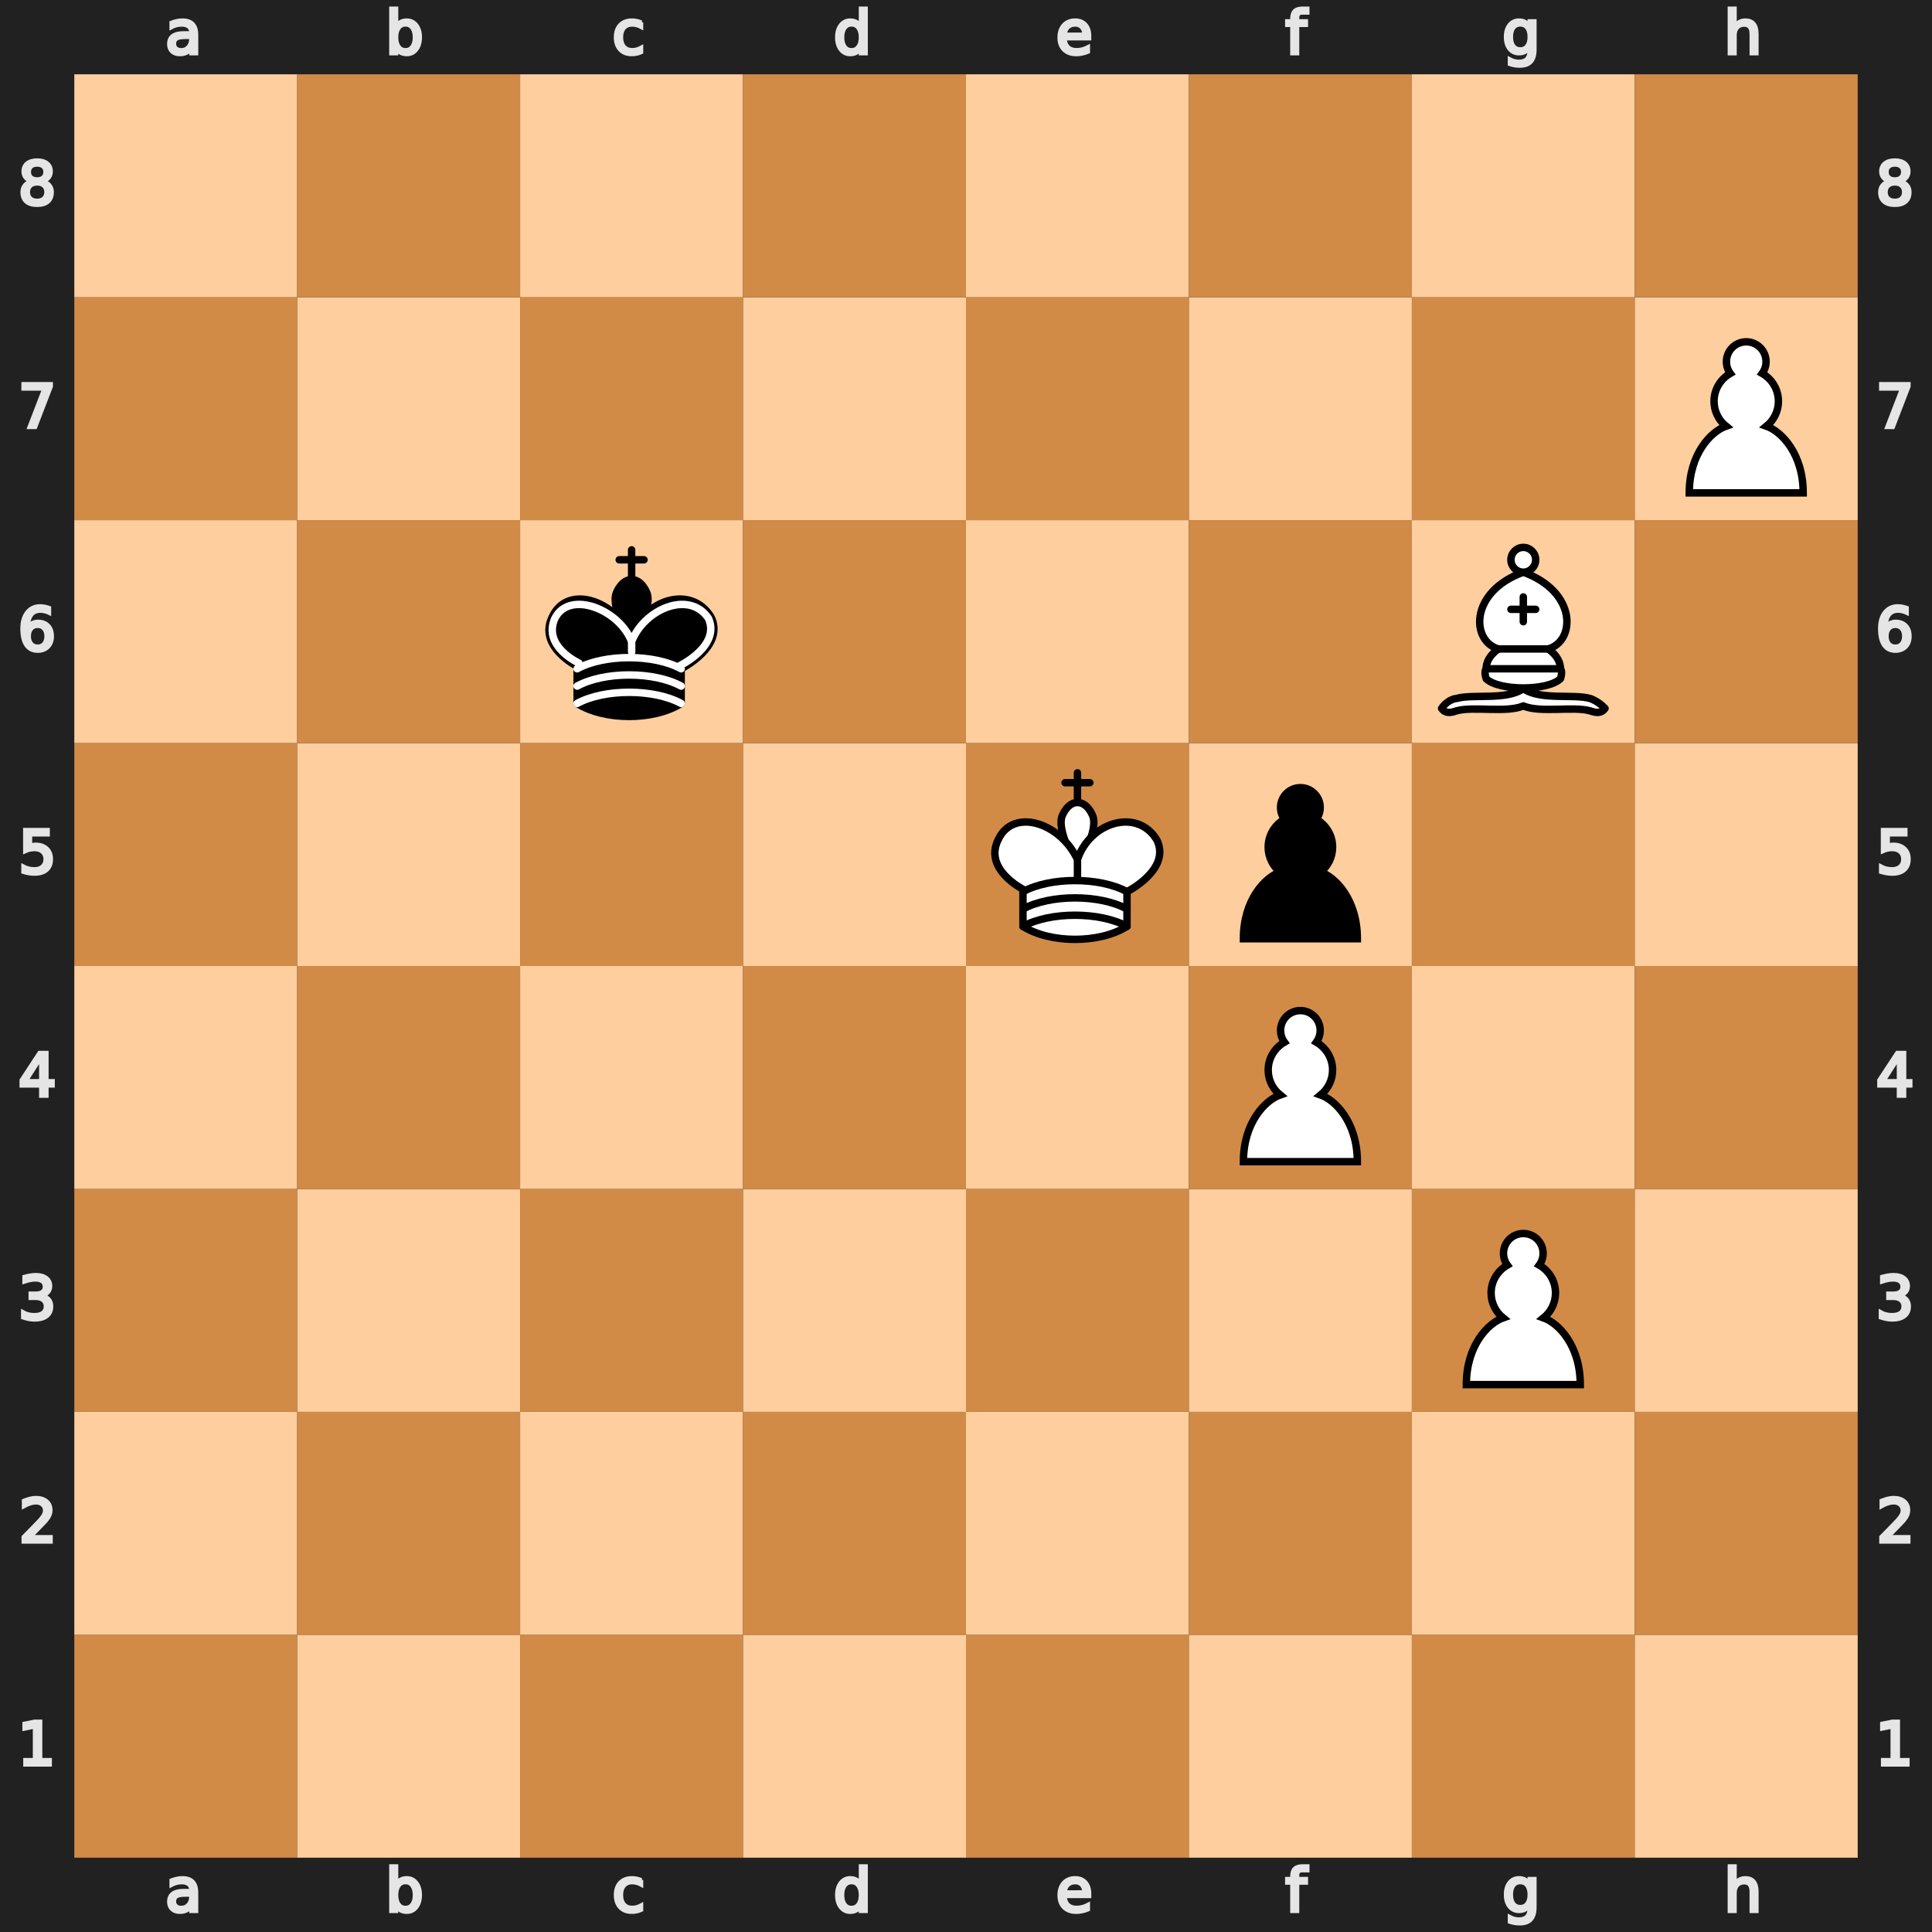
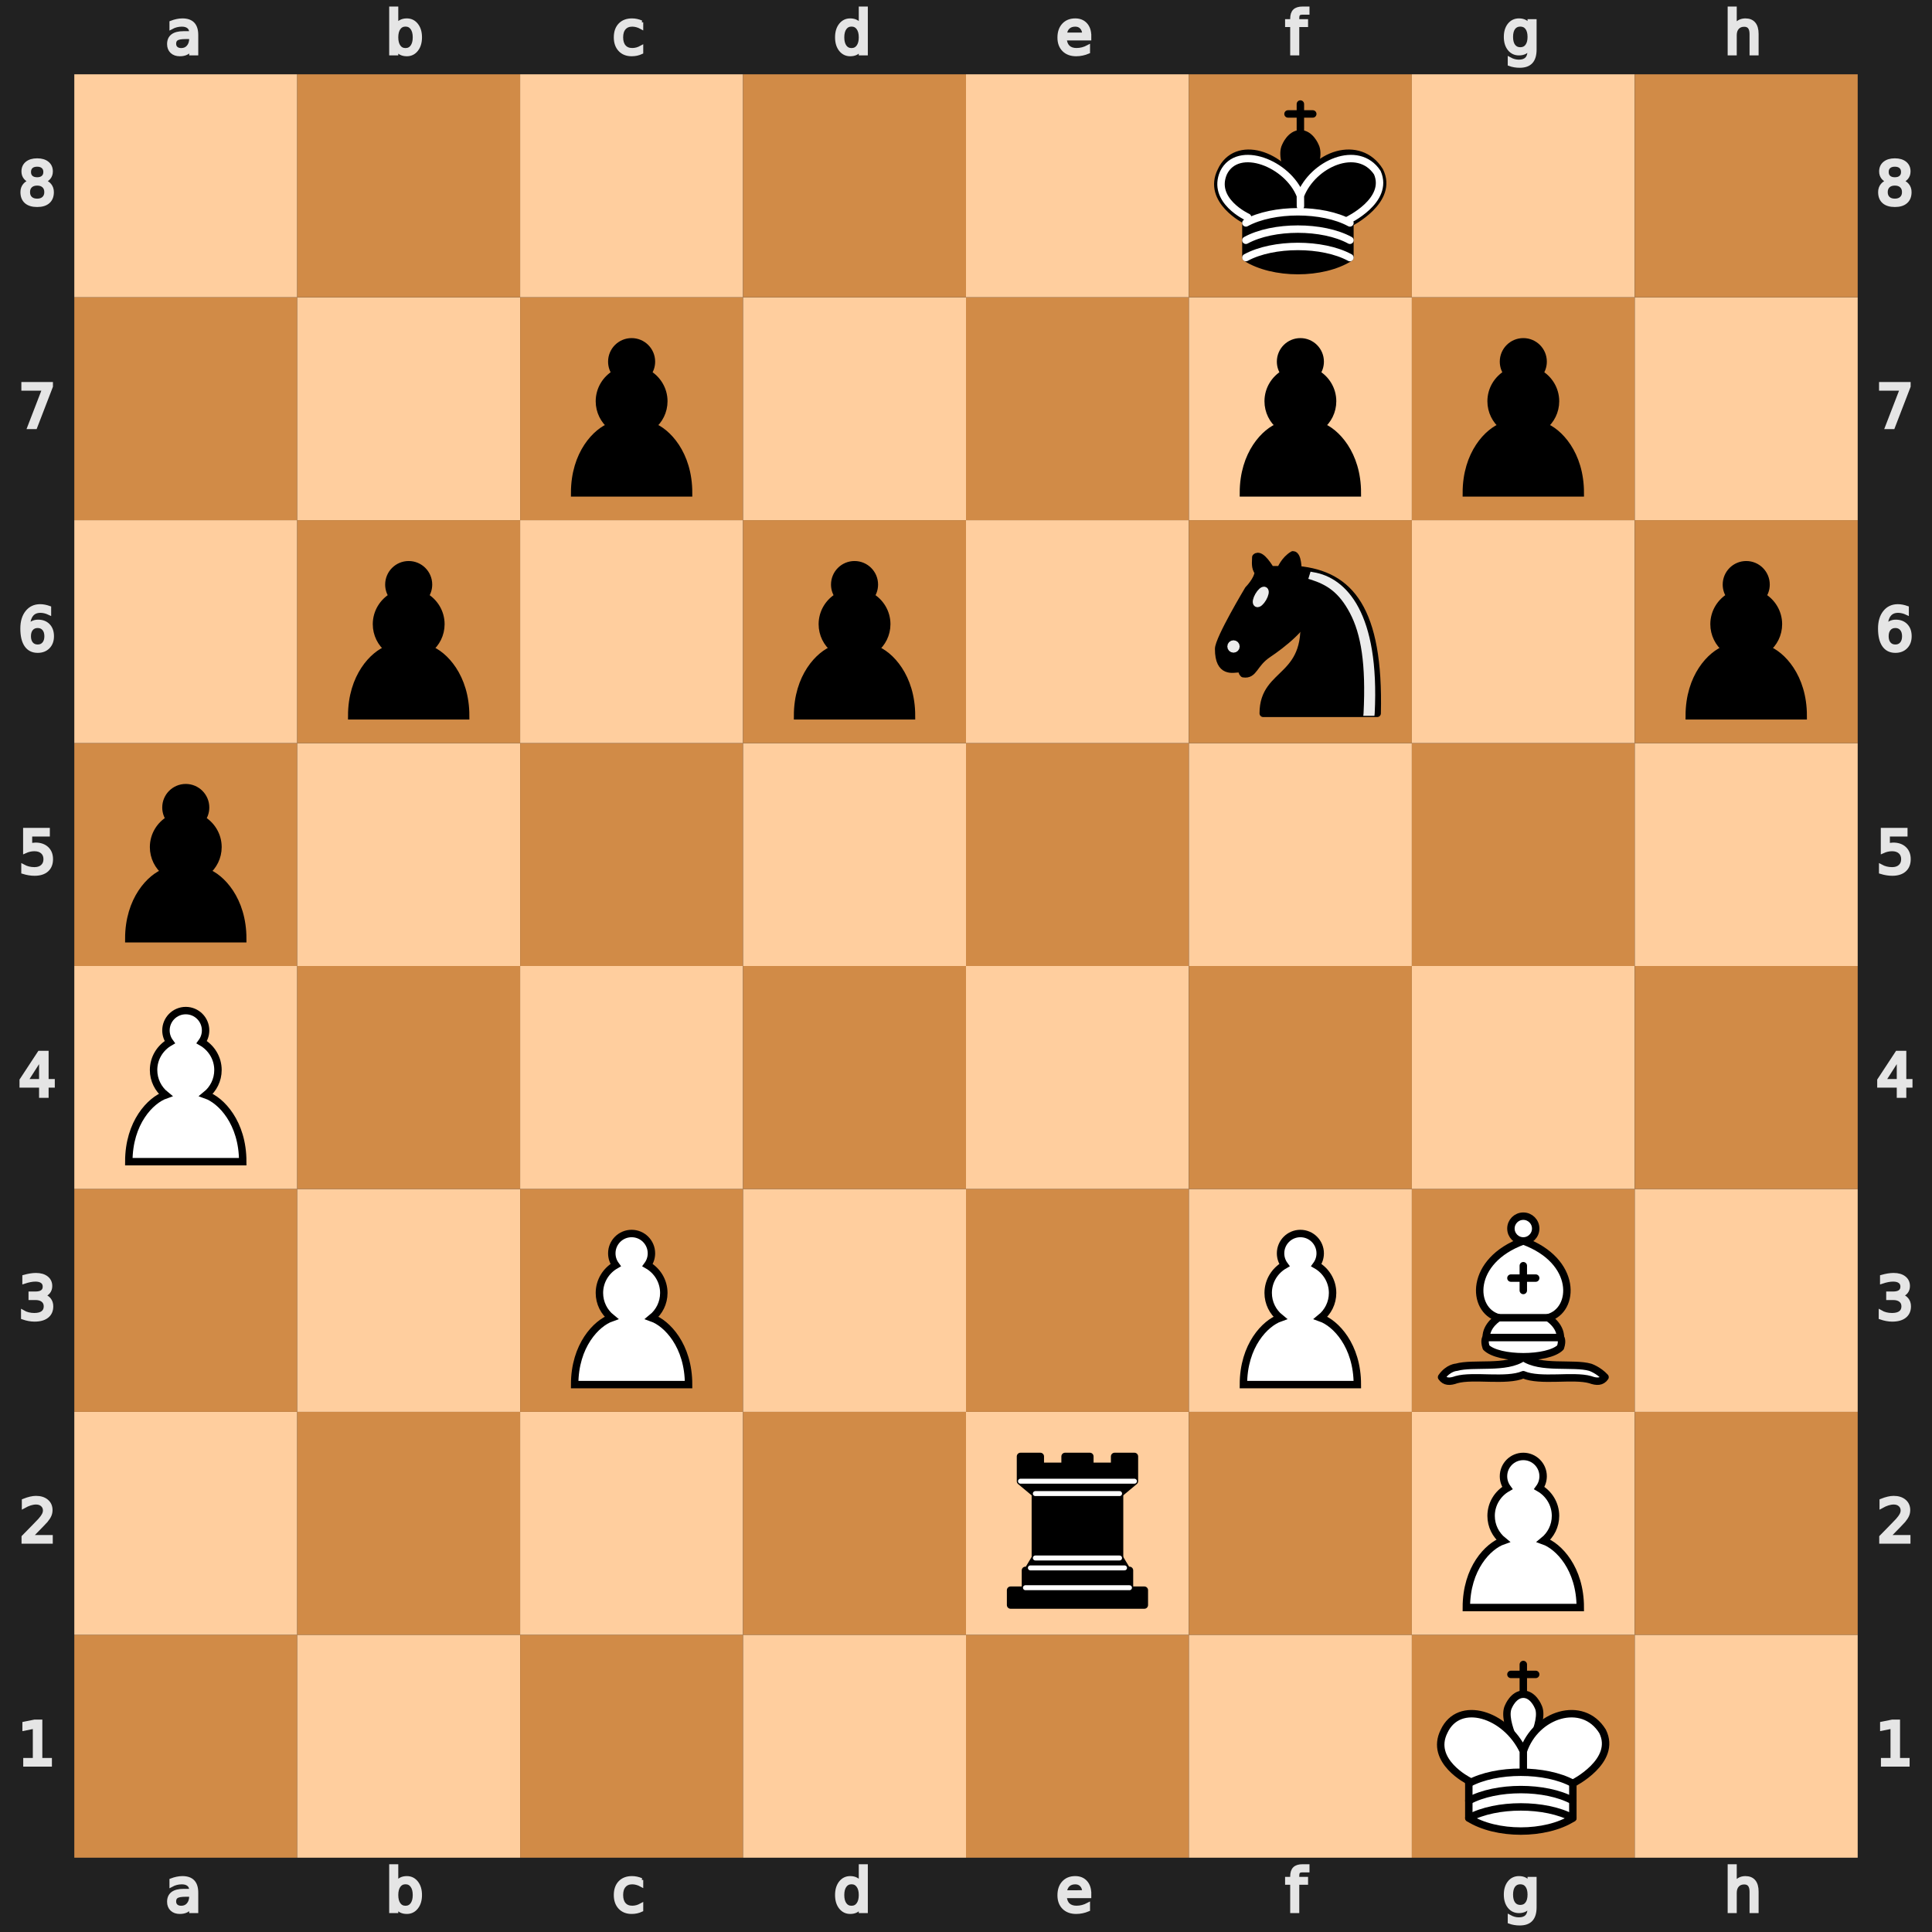
<svg xmlns="http://www.w3.org/2000/svg" xmlns:xlink="http://www.w3.org/1999/xlink" version="1.2" baseProfile="tiny" viewBox="0 0 390 390" width="1000" height="1000">
  <defs>
    <g id="white-pawn" class="white pawn">
      <path d="M22.5 9c-2.21 0-4 1.79-4 4 0 .89.29 1.71.78 2.38C17.33 16.5 16 18.59 16 21c0 2.03.94 3.84 2.41 5.03-3 1.06-7.41 5.55-7.41 13.47h23c0-7.92-4.41-12.41-7.41-13.47 1.47-1.19 2.41-3 2.41-5.03 0-2.41-1.33-4.5-3.28-5.62.49-.67.78-1.49.78-2.38 0-2.21-1.79-4-4-4z" fill="#fff" stroke="#000" stroke-width="1.5" stroke-linecap="round" />
    </g>
    <g id="white-bishop" class="white bishop" fill="none" fill-rule="evenodd" stroke="#000" stroke-width="1.5" stroke-linecap="round" stroke-linejoin="round">
      <g fill="#fff" stroke-linecap="butt">
        <path d="M9 36c3.39-.97 10.11.43 13.5-2 3.39 2.43 10.11 1.03 13.5 2 0 0 1.65.54 3 2-.68.97-1.65.99-3 .5-3.39-.97-10.11.46-13.5-1-3.39 1.46-10.11.03-13.5 1-1.354.49-2.323.47-3-.5 1.354-1.94 3-2 3-2zM15 32c2.5 2.5 12.5 2.5 15 0 .5-1.5 0-2 0-2 0-2.5-2.5-4-2.5-4 5.5-1.5 6-11.5-5-15.5-11 4-10.5 14-5 15.5 0 0-2.5 1.5-2.5 4 0 0-.5.5 0 2zM25 8a2.5 2.5 0 1 1-5 0 2.5 2.5 0 1 1 5 0z" />
      </g>
      <path d="M17.5 26h10M15 30h15m-7.5-14.5v5M20 18h5" stroke-linejoin="miter" />
    </g>
    <g id="white-king" class="white king" fill="none" fill-rule="evenodd" stroke="#000" stroke-width="1.5" stroke-linecap="round" stroke-linejoin="round">
      <path d="M22.5 11.63V6M20 8h5" stroke-linejoin="miter" />
      <path d="M22.5 25s4.5-7.5 3-10.5c0 0-1-2.5-3-2.5s-3 2.5-3 2.5c-1.5 3 3 10.5 3 10.5" fill="#fff" stroke-linecap="butt" stroke-linejoin="miter" />
      <path d="M11.5 37c5.5 3.5 15.5 3.5 21 0v-7s9-4.5 6-10.5c-4-6.5-13.5-3.5-16 4V27v-3.5c-3.5-7.5-13-10.5-16-4-3 6 5 10 5 10V37z" fill="#fff" />
      <path d="M11.5 30c5.5-3 15.5-3 21 0m-21 3.5c5.5-3 15.5-3 21 0m-21 3.5c5.5-3 15.5-3 21 0" />
    </g>
    <g id="black-pawn" class="black pawn">
      <path d="M22.5 9c-2.21 0-4 1.79-4 4 0 .89.29 1.71.78 2.38C17.33 16.5 16 18.59 16 21c0 2.03.94 3.84 2.41 5.03-3 1.06-7.41 5.55-7.41 13.47h23c0-7.92-4.41-12.41-7.41-13.47 1.47-1.19 2.41-3 2.41-5.03 0-2.41-1.33-4.5-3.28-5.62.49-.67.78-1.49.78-2.38 0-2.21-1.79-4-4-4z" fill="#000" stroke="#000" stroke-width="1.5" stroke-linecap="round" />
+     </g>
+     <g id="black-knight" class="black knight" fill="none" fill-rule="evenodd" stroke="#000" stroke-width="1.5" stroke-linecap="round" stroke-linejoin="round">
+       <path d="M 22,10 C 32.5,11 38.5,18 38,39 L 15,39 C 15,30 25,32.5 23,18" style="fill:#000000; stroke:#000000;" />
+       <path d="M 24,18 C 24.38,20.91 18.45,25.37 16,27 C 13,29 13.18,31.34 11,31 C 9.958,30.06 12.41,27.96 11,28 C 10,28 11.19,29.23 10,30 C 9,30 5.997,31 6,26 C 6,24 12,14 12,14 C 12,14 13.89,12.1 14,10.5 C 13.27,9.506 13.5,8.5 13.5,7.5 C 14.5,6.5 16.5,10 16.5,10 L 18.5,10 C 18.5,10 19.28,8.008 21,7 C 22,7 22,10 22,10" style="fill:#000000; stroke:#000000;" />
+       <path d="M 9.5 25.5 A 0.5 0.5 0 1 1 8.5,25.5 A 0.5 0.5 0 1 1 9.5 25.5 z" style="fill:#ececec; stroke:#ececec;" />
+       <path d="M 15 15.5 A 0.5 1.5 0 1 1 14,15.5 A 0.5 1.5 0 1 1 15 15.5 z" transform="matrix(0.866,0.5,-0.5,0.866,9.693,-5.173)" style="fill:#ececec; stroke:#ececec;" />
+       <path d="M 24.55,10.4 L 24.1,11.85 L 24.6,12 C 27.75,13 30.25,14.49 32.5,18.75 C 34.75,23.01 35.75,29.06 35.25,39 L 35.2,39.5 L 37.45,39.5 L 37.5,39 C 38,28.94 36.62,22.15 34.25,17.66 C 31.88,13.17 28.46,11.02 25.06,10.5 L 24.55,10.4 z " style="fill:#ececec; stroke:none;" />
+     </g>
+     <g id="black-rook" class="black rook" fill="#000" fill-rule="evenodd" stroke="#000" stroke-width="1.5" stroke-linecap="round" stroke-linejoin="round">
+       <path d="M9 39h27v-3H9v3zM12.5 32l1.5-2.5h17l1.5 2.5h-20zM12 36v-4h21v4H12z" stroke-linecap="butt" />
+       <path d="M14 29.5v-13h17v13H14z" stroke-linecap="butt" stroke-linejoin="miter" />
+       <path d="M14 16.5L11 14h23l-3 2.5H14zM11 14V9h4v2h5V9h5v2h5V9h4v5H11z" stroke-linecap="butt" />
+       <path d="M12 35.5h21M13 31.5h19M14 29.5h17M14 16.5h17M11 14h23" fill="none" stroke="#fff" stroke-width="1" stroke-linejoin="miter" />
    </g>
    <g id="black-king" class="black king" fill="none" fill-rule="evenodd" stroke="#000" stroke-width="1.5" stroke-linecap="round" stroke-linejoin="round">
      <path d="M22.5 11.63V6" stroke-linejoin="miter" />
      <path d="M22.5 25s4.5-7.5 3-10.5c0 0-1-2.5-3-2.5s-3 2.5-3 2.5c-1.5 3 3 10.5 3 10.5" fill="#000" stroke-linecap="butt" stroke-linejoin="miter" />
      <path d="M11.5 37c5.5 3.5 15.5 3.5 21 0v-7s9-4.5 6-10.5c-4-6.5-13.5-3.5-16 4V27v-3.5c-3.5-7.5-13-10.5-16-4-3 6 5 10 5 10V37z" fill="#000" />
      <path d="M20 8h5" stroke-linejoin="miter" />
      <path d="M32 29.5s8.5-4 6.03-9.65C34.15 14 25 18 22.5 24.5l.01 2.1-.01-2.1C20 18 9.906 14 6.997 19.85c-2.497 5.65 4.853 9 4.853 9M11.5 30c5.5-3 15.5-3 21 0m-21 3.5c5.5-3 15.5-3 21 0m-21 3.5c5.5-3 15.5-3 21 0" stroke="#fff" />
    </g>
  </defs>
  <rect x="0" y="0" width="390" height="390" fill="#212121" />
  <g transform="translate(20, 0) scale(0.75, 0.75)" fill="#e5e5e5" stroke="#e5e5e5">
    <path d="M23.328 10.016q-1.742 0-2.414.398-.672.398-.672 1.36 0 .765.5 1.218.508.445 1.375.445 1.196 0 1.914-.843.727-.852.727-2.258v-.32zm2.867-.594v4.992h-1.437v-1.328q-.492.797-1.227 1.18-.734.375-1.797.375-1.343 0-2.14-.75-.79-.758-.79-2.024 0-1.476.985-2.226.992-.75 2.953-.75h2.016V8.75q0-.992-.656-1.531-.649-.547-1.829-.547-.75 0-1.46.18-.711.18-1.368.539V6.062q.79-.304 1.532-.453.742-.156 1.445-.156 1.898 0 2.836.984.937.985.937 2.985z" />
  </g>
  <g transform="translate(20, 375) scale(0.75, 0.75)" fill="#e5e5e5" stroke="#e5e5e5">
    <path d="M23.328 10.016q-1.742 0-2.414.398-.672.398-.672 1.36 0 .765.5 1.218.508.445 1.375.445 1.196 0 1.914-.843.727-.852.727-2.258v-.32zm2.867-.594v4.992h-1.437v-1.328q-.492.797-1.227 1.18-.734.375-1.797.375-1.343 0-2.14-.75-.79-.758-.79-2.024 0-1.476.985-2.226.992-.75 2.953-.75h2.016V8.75q0-.992-.656-1.531-.649-.547-1.829-.547-.75 0-1.46.18-.711.18-1.368.539V6.062q.79-.304 1.532-.453.742-.156 1.445-.156 1.898 0 2.836.984.937.985.937 2.985z" />
  </g>
  <g transform="translate(65, 0) scale(0.75, 0.75)" fill="#e5e5e5" stroke="#e5e5e5">
    <path d="M24.922 10.047q0-1.586-.656-2.485-.649-.906-1.79-.906-1.14 0-1.796.906-.649.899-.649 2.485 0 1.586.649 2.492.656.898 1.797.898 1.14 0 1.789-.898.656-.906.656-2.492zm-4.89-3.055q.452-.781 1.14-1.156.695-.383 1.656-.383 1.594 0 2.586 1.266 1 1.265 1 3.328 0 2.062-1 3.328-.992 1.266-2.586 1.266-.96 0-1.656-.375-.688-.383-1.14-1.164v1.312h-1.446V2.258h1.445z" />
  </g>
  <g transform="translate(65, 375) scale(0.75, 0.75)" fill="#e5e5e5" stroke="#e5e5e5">
    <path d="M24.922 10.047q0-1.586-.656-2.485-.649-.906-1.79-.906-1.14 0-1.796.906-.649.899-.649 2.485 0 1.586.649 2.492.656.898 1.797.898 1.14 0 1.789-.898.656-.906.656-2.492zm-4.89-3.055q.452-.781 1.14-1.156.695-.383 1.656-.383 1.594 0 2.586 1.266 1 1.265 1 3.328 0 2.062-1 3.328-.992 1.266-2.586 1.266-.96 0-1.656-.375-.688-.383-1.14-1.164v1.312h-1.446V2.258h1.445z" />
  </g>
  <g transform="translate(110, 0) scale(0.75, 0.75)" fill="#e5e5e5" stroke="#e5e5e5">
    <path d="M25.96 6v1.344q-.608-.336-1.226-.5-.609-.172-1.234-.172-1.398 0-2.172.89-.773.883-.773 2.485 0 1.601.773 2.492.774.883 2.172.883.625 0 1.234-.164.618-.172 1.227-.508v1.328q-.602.281-1.25.422-.64.14-1.367.14-1.977 0-3.14-1.242-1.165-1.242-1.165-3.351 0-2.14 1.172-3.367 1.18-1.227 3.227-1.227.664 0 1.296.14.633.134 1.227.407z" />
  </g>
  <g transform="translate(110, 375) scale(0.75, 0.75)" fill="#e5e5e5" stroke="#e5e5e5">
    <path d="M25.96 6v1.344q-.608-.336-1.226-.5-.609-.172-1.234-.172-1.398 0-2.172.89-.773.883-.773 2.485 0 1.601.773 2.492.774.883 2.172.883.625 0 1.234-.164.618-.172 1.227-.508v1.328q-.602.281-1.25.422-.64.14-1.367.14-1.977 0-3.14-1.242-1.165-1.242-1.165-3.351 0-2.14 1.172-3.367 1.18-1.227 3.227-1.227.664 0 1.296.14.633.134 1.227.407z" />
  </g>
  <g transform="translate(155, 0) scale(0.75, 0.75)" fill="#e5e5e5" stroke="#e5e5e5">
    <path d="M24.973 6.992V2.258h1.437v12.156h-1.437v-1.312q-.453.78-1.149 1.164-.687.375-1.656.375-1.586 0-2.586-1.266-.992-1.266-.992-3.328 0-2.063.992-3.328 1-1.266 2.586-1.266.969 0 1.656.383.696.375 1.149 1.156zm-4.899 3.055q0 1.586.649 2.492.656.898 1.797.898 1.14 0 1.796-.898.657-.906.657-2.492 0-1.586-.657-2.485-.656-.906-1.796-.906-1.141 0-1.797.906-.649.899-.649 2.485z" />
  </g>
  <g transform="translate(155, 375) scale(0.75, 0.75)" fill="#e5e5e5" stroke="#e5e5e5">
    <path d="M24.973 6.992V2.258h1.437v12.156h-1.437v-1.312q-.453.78-1.149 1.164-.687.375-1.656.375-1.586 0-2.586-1.266-.992-1.266-.992-3.328 0-2.063.992-3.328 1-1.266 2.586-1.266.969 0 1.656.383.696.375 1.149 1.156zm-4.899 3.055q0 1.586.649 2.492.656.898 1.797.898 1.14 0 1.796-.898.657-.906.657-2.492 0-1.586-.657-2.485-.656-.906-1.796-.906-1.141 0-1.797.906-.649.899-.649 2.485z" />
  </g>
  <g transform="translate(200, 0) scale(0.75, 0.75)" fill="#e5e5e5" stroke="#e5e5e5">
    <path d="M26.555 9.68v.703h-6.61q.094 1.484.89 2.265.806.774 2.235.774.828 0 1.602-.203.781-.203 1.547-.61v1.36q-.774.328-1.586.5-.813.172-1.649.172-2.093 0-3.32-1.22-1.219-1.218-1.219-3.296 0-2.148 1.157-3.406 1.164-1.266 3.132-1.266 1.766 0 2.79 1.14 1.03 1.134 1.03 3.087zm-1.438-.422q-.015-1.18-.664-1.883-.64-.703-1.703-.703-1.203 0-1.93.68-.718.68-.828 1.914z" />
  </g>
  <g transform="translate(200, 375) scale(0.75, 0.75)" fill="#e5e5e5" stroke="#e5e5e5">
    <path d="M26.555 9.68v.703h-6.61q.094 1.484.89 2.265.806.774 2.235.774.828 0 1.602-.203.781-.203 1.547-.61v1.36q-.774.328-1.586.5-.813.172-1.649.172-2.093 0-3.32-1.22-1.219-1.218-1.219-3.296 0-2.148 1.157-3.406 1.164-1.266 3.132-1.266 1.766 0 2.79 1.14 1.03 1.134 1.03 3.087zm-1.438-.422q-.015-1.18-.664-1.883-.64-.703-1.703-.703-1.203 0-1.93.68-.718.68-.828 1.914z" />
  </g>
  <g transform="translate(245, 0) scale(0.75, 0.75)" fill="#e5e5e5" stroke="#e5e5e5">
    <path d="M25.285 2.258v1.195H23.91q-.773 0-1.078.313-.297.312-.297 1.125v.773h2.367v1.117h-2.367v7.633H21.09V6.781h-1.375V5.664h1.375v-.61q0-1.46.68-2.124.68-.672 2.156-.672z" />
  </g>
  <g transform="translate(245, 375) scale(0.75, 0.75)" fill="#e5e5e5" stroke="#e5e5e5">
    <path d="M25.285 2.258v1.195H23.91q-.773 0-1.078.313-.297.312-.297 1.125v.773h2.367v1.117h-2.367v7.633H21.09V6.781h-1.375V5.664h1.375v-.61q0-1.46.68-2.124.68-.672 2.156-.672z" />
  </g>
  <g transform="translate(290, 0) scale(0.75, 0.75)" fill="#e5e5e5" stroke="#e5e5e5">
    <path d="M24.973 9.937q0-1.562-.649-2.421-.64-.86-1.804-.86-1.157 0-1.805.86-.64.859-.64 2.421 0 1.555.64 2.415.648.859 1.805.859 1.164 0 1.804-.86.649-.859.649-2.414zm1.437 3.391q0 2.234-.992 3.32-.992 1.094-3.04 1.094-.757 0-1.429-.117-.672-.11-1.304-.344v-1.398q.632.344 1.25.508.617.164 1.257.164 1.414 0 2.118-.743.703-.734.703-2.226v-.711q-.446.773-1.141 1.156-.695.383-1.664.383-1.61 0-2.594-1.227-.984-1.226-.984-3.25 0-2.03.984-3.257.985-1.227 2.594-1.227.969 0 1.664.383t1.14 1.156V5.664h1.438z" />
  </g>
  <g transform="translate(290, 375) scale(0.75, 0.75)" fill="#e5e5e5" stroke="#e5e5e5">
    <path d="M24.973 9.937q0-1.562-.649-2.421-.64-.86-1.804-.86-1.157 0-1.805.86-.64.859-.64 2.421 0 1.555.64 2.415.648.859 1.805.859 1.164 0 1.804-.86.649-.859.649-2.414zm1.437 3.391q0 2.234-.992 3.32-.992 1.094-3.04 1.094-.757 0-1.429-.117-.672-.11-1.304-.344v-1.398q.632.344 1.25.508.617.164 1.257.164 1.414 0 2.118-.743.703-.734.703-2.226v-.711q-.446.773-1.141 1.156-.695.383-1.664.383-1.61 0-2.594-1.227-.984-1.226-.984-3.25 0-2.03.984-3.257.985-1.227 2.594-1.227.969 0 1.664.383t1.14 1.156V5.664h1.438z" />
  </g>
  <g transform="translate(335, 0) scale(0.75, 0.75)" fill="#e5e5e5" stroke="#e5e5e5">
    <path d="M26.164 9.133v5.281h-1.437V9.18q0-1.243-.485-1.86-.484-.617-1.453-.617-1.164 0-1.836.742-.672.742-.672 2.024v4.945h-1.445V2.258h1.445v4.765q.516-.789 1.211-1.18.703-.39 1.617-.39 1.508 0 2.282.938.773.93.773 2.742z" />
  </g>
  <g transform="translate(335, 375) scale(0.75, 0.75)" fill="#e5e5e5" stroke="#e5e5e5">
    <path d="M26.164 9.133v5.281h-1.437V9.18q0-1.243-.485-1.86-.484-.617-1.453-.617-1.164 0-1.836.742-.672.742-.672 2.024v4.945h-1.445V2.258h1.445v4.765q.516-.789 1.211-1.18.703-.39 1.617-.39 1.508 0 2.282.938.773.93.773 2.742z" />
  </g>
  <g transform="translate(0, 335) scale(0.75, 0.75)" fill="#e5e5e5" stroke="#e5e5e5">
    <path d="M6.754 26.996h2.578v-8.898l-2.805.562v-1.437l2.79-.563h1.578v10.336h2.578v1.328h-6.72z" />
  </g>
  <g transform="translate(375, 335) scale(0.75, 0.75)" fill="#e5e5e5" stroke="#e5e5e5">
    <path d="M6.754 26.996h2.578v-8.898l-2.805.562v-1.437l2.79-.563h1.578v10.336h2.578v1.328h-6.72z" />
  </g>
  <g transform="translate(0, 290) scale(0.75, 0.75)" fill="#e5e5e5" stroke="#e5e5e5">
    <path d="M8.195 26.996h5.508v1.328H6.297v-1.328q.898-.93 2.445-2.492 1.555-1.57 1.953-2.024.758-.851 1.055-1.437.305-.594.305-1.164 0-.93-.657-1.516-.648-.586-1.695-.586-.742 0-1.57.258-.82.258-1.758.781v-1.593q.953-.383 1.781-.578.828-.196 1.516-.196 1.812 0 2.89.906 1.079.907 1.079 2.422 0 .72-.274 1.368-.265.64-.976 1.515-.196.227-1.243 1.313-1.046 1.078-2.953 3.023z" />
  </g>
  <g transform="translate(375, 290) scale(0.75, 0.75)" fill="#e5e5e5" stroke="#e5e5e5">
    <path d="M8.195 26.996h5.508v1.328H6.297v-1.328q.898-.93 2.445-2.492 1.555-1.57 1.953-2.024.758-.851 1.055-1.437.305-.594.305-1.164 0-.93-.657-1.516-.648-.586-1.695-.586-.742 0-1.57.258-.82.258-1.758.781v-1.593q.953-.383 1.781-.578.828-.196 1.516-.196 1.812 0 2.89.906 1.079.907 1.079 2.422 0 .72-.274 1.368-.265.64-.976 1.515-.196.227-1.243 1.313-1.046 1.078-2.953 3.023z" />
  </g>
  <g transform="translate(0, 245) scale(0.75, 0.75)" fill="#e5e5e5" stroke="#e5e5e5">
    <path d="M11.434 22.035q1.132.242 1.765 1.008.64.766.64 1.89 0 1.727-1.187 2.672-1.187.946-3.375.946-.734 0-1.515-.149-.774-.14-1.602-.43V26.45q.656.383 1.438.578.78.196 1.632.196 1.485 0 2.258-.586.782-.586.782-1.703 0-1.032-.727-1.61-.719-.586-2.008-.586h-1.36v-1.297h1.423q1.164 0 1.78-.46.618-.47.618-1.344 0-.899-.64-1.375-.633-.485-1.82-.485-.65 0-1.391.141-.743.14-1.633.437V16.95q.898-.25 1.68-.375.788-.125 1.484-.125 1.797 0 2.844.82 1.046.813 1.046 2.204 0 .968-.554 1.64-.555.664-1.578.922z" />
  </g>
  <g transform="translate(375, 245) scale(0.75, 0.75)" fill="#e5e5e5" stroke="#e5e5e5">
    <path d="M11.434 22.035q1.132.242 1.765 1.008.64.766.64 1.89 0 1.727-1.187 2.672-1.187.946-3.375.946-.734 0-1.515-.149-.774-.14-1.602-.43V26.45q.656.383 1.438.578.78.196 1.632.196 1.485 0 2.258-.586.782-.586.782-1.703 0-1.032-.727-1.61-.719-.586-2.008-.586h-1.36v-1.297h1.423q1.164 0 1.78-.46.618-.47.618-1.344 0-.899-.64-1.375-.633-.485-1.82-.485-.65 0-1.391.141-.743.14-1.633.437V16.95q.898-.25 1.68-.375.788-.125 1.484-.125 1.797 0 2.844.82 1.046.813 1.046 2.204 0 .968-.554 1.64-.555.664-1.578.922z" />
  </g>
  <g transform="translate(0, 200) scale(0.75, 0.75)" fill="#e5e5e5" stroke="#e5e5e5">
    <path d="M11.016 18.035L7.03 24.262h3.985zm-.414-1.375h1.984v7.602h1.664v1.312h-1.664v2.75h-1.57v-2.75H5.75v-1.523z" />
  </g>
  <g transform="translate(375, 200) scale(0.75, 0.75)" fill="#e5e5e5" stroke="#e5e5e5">
    <path d="M11.016 18.035L7.03 24.262h3.985zm-.414-1.375h1.984v7.602h1.664v1.312h-1.664v2.75h-1.57v-2.75H5.75v-1.523z" />
  </g>
  <g transform="translate(0, 155) scale(0.75, 0.75)" fill="#e5e5e5" stroke="#e5e5e5">
    <path d="M6.719 16.66h6.195v1.328h-4.75v2.86q.344-.118.688-.172.343-.063.687-.063 1.953 0 3.094 1.07 1.14 1.07 1.14 2.899 0 1.883-1.171 2.93-1.172 1.039-3.305 1.039-.735 0-1.5-.125-.758-.125-1.57-.375v-1.586q.703.383 1.453.57.75.188 1.586.188 1.351 0 2.14-.711.79-.711.79-1.93 0-1.219-.79-1.93-.789-.71-2.14-.71-.633 0-1.266.14-.625.14-1.281.438z" />
  </g>
  <g transform="translate(375, 155) scale(0.75, 0.75)" fill="#e5e5e5" stroke="#e5e5e5">
    <path d="M6.719 16.66h6.195v1.328h-4.75v2.86q.344-.118.688-.172.343-.063.687-.063 1.953 0 3.094 1.07 1.14 1.07 1.14 2.899 0 1.883-1.171 2.93-1.172 1.039-3.305 1.039-.735 0-1.5-.125-.758-.125-1.57-.375v-1.586q.703.383 1.453.57.75.188 1.586.188 1.351 0 2.14-.711.79-.711.79-1.93 0-1.219-.79-1.93-.789-.71-2.14-.71-.633 0-1.266.14-.625.14-1.281.438z" />
  </g>
  <g transform="translate(0, 110) scale(0.75, 0.75)" fill="#e5e5e5" stroke="#e5e5e5">
    <path d="M10.137 21.863q-1.063 0-1.688.727-.617.726-.617 1.992 0 1.258.617 1.992.625.727 1.688.727 1.062 0 1.68-.727.624-.734.624-1.992 0-1.266-.625-1.992-.617-.727-1.68-.727zm3.133-4.945v1.437q-.594-.28-1.204-.43-.601-.148-1.195-.148-1.562 0-2.39 1.055-.82 1.055-.938 3.188.46-.68 1.156-1.04.696-.367 1.531-.367 1.758 0 2.774 1.07 1.023 1.063 1.023 2.899 0 1.797-1.062 2.883-1.063 1.086-2.828 1.086-2.024 0-3.094-1.547-1.07-1.555-1.07-4.5 0-2.766 1.312-4.406 1.313-1.649 3.524-1.649.593 0 1.195.117.61.118 1.266.352z" />
  </g>
  <g transform="translate(375, 110) scale(0.75, 0.75)" fill="#e5e5e5" stroke="#e5e5e5">
    <path d="M10.137 21.863q-1.063 0-1.688.727-.617.726-.617 1.992 0 1.258.617 1.992.625.727 1.688.727 1.062 0 1.68-.727.624-.734.624-1.992 0-1.266-.625-1.992-.617-.727-1.68-.727zm3.133-4.945v1.437q-.594-.28-1.204-.43-.601-.148-1.195-.148-1.562 0-2.39 1.055-.82 1.055-.938 3.188.46-.68 1.156-1.04.696-.367 1.531-.367 1.758 0 2.774 1.07 1.023 1.063 1.023 2.899 0 1.797-1.062 2.883-1.063 1.086-2.828 1.086-2.024 0-3.094-1.547-1.07-1.555-1.07-4.5 0-2.766 1.312-4.406 1.313-1.649 3.524-1.649.593 0 1.195.117.61.118 1.266.352z" />
  </g>
  <g transform="translate(0, 65) scale(0.75, 0.75)" fill="#e5e5e5" stroke="#e5e5e5">
    <path d="M6.25 16.66h7.5v.672L9.516 28.324H7.867l3.985-10.336H6.25z" />
  </g>
  <g transform="translate(375, 65) scale(0.75, 0.75)" fill="#e5e5e5" stroke="#e5e5e5">
    <path d="M6.25 16.66h7.5v.672L9.516 28.324H7.867l3.985-10.336H6.25z" />
  </g>
  <g transform="translate(0, 20) scale(0.75, 0.75)" fill="#e5e5e5" stroke="#e5e5e5">
    <path d="M10 22.785q-1.125 0-1.773.602-.641.601-.641 1.656t.64 1.656q.649.602 1.774.602t1.773-.602q.649-.61.649-1.656 0-1.055-.649-1.656-.64-.602-1.773-.602zm-1.578-.672q-1.016-.25-1.586-.945-.563-.695-.563-1.695 0-1.399.993-2.211 1-.813 2.734-.813 1.742 0 2.734.813.993.812.993 2.21 0 1-.57 1.696-.563.695-1.571.945 1.14.266 1.773 1.04.641.773.641 1.89 0 1.695-1.04 2.602-1.03.906-2.96.906t-2.969-.906Q6 26.738 6 25.043q0-1.117.64-1.89.641-.774 1.782-1.04zm-.578-2.492q0 .906.562 1.414.57.508 1.594.508 1.016 0 1.586-.508.578-.508.578-1.414 0-.906-.578-1.414-.57-.508-1.586-.508-1.023 0-1.594.508-.562.508-.562 1.414z" />
  </g>
  <g transform="translate(375, 20) scale(0.75, 0.75)" fill="#e5e5e5" stroke="#e5e5e5">
    <path d="M10 22.785q-1.125 0-1.773.602-.641.601-.641 1.656t.64 1.656q.649.602 1.774.602t1.773-.602q.649-.61.649-1.656 0-1.055-.649-1.656-.64-.602-1.773-.602zm-1.578-.672q-1.016-.25-1.586-.945-.563-.695-.563-1.695 0-1.399.993-2.211 1-.813 2.734-.813 1.742 0 2.734.813.993.812.993 2.21 0 1-.57 1.696-.563.695-1.571.945 1.14.266 1.773 1.04.641.773.641 1.89 0 1.695-1.04 2.602-1.03.906-2.96.906t-2.969-.906Q6 26.738 6 25.043q0-1.117.64-1.89.641-.774 1.782-1.04zm-.578-2.492q0 .906.562 1.414.57.508 1.594.508 1.016 0 1.586-.508.578-.508.578-1.414 0-.906-.578-1.414-.57-.508-1.586-.508-1.023 0-1.594.508-.562.508-.562 1.414z" />
  </g>
  <rect x="15" y="330" width="45" height="45" class="square dark a1" stroke="none" fill="#d18b47" />
  <rect x="60" y="330" width="45" height="45" class="square light b1" stroke="none" fill="#ffce9e" />
  <rect x="105" y="330" width="45" height="45" class="square dark c1" stroke="none" fill="#d18b47" />
  <rect x="150" y="330" width="45" height="45" class="square light d1" stroke="none" fill="#ffce9e" />
  <rect x="195" y="330" width="45" height="45" class="square dark e1" stroke="none" fill="#d18b47" />
  <rect x="240" y="330" width="45" height="45" class="square light f1" stroke="none" fill="#ffce9e" />
  <rect x="285" y="330" width="45" height="45" class="square dark g1" stroke="none" fill="#d18b47" />
  <rect x="330" y="330" width="45" height="45" class="square light h1" stroke="none" fill="#ffce9e" />
  <rect x="15" y="285" width="45" height="45" class="square light a2" stroke="none" fill="#ffce9e" />
  <rect x="60" y="285" width="45" height="45" class="square dark b2" stroke="none" fill="#d18b47" />
  <rect x="105" y="285" width="45" height="45" class="square light c2" stroke="none" fill="#ffce9e" />
  <rect x="150" y="285" width="45" height="45" class="square dark d2" stroke="none" fill="#d18b47" />
  <rect x="195" y="285" width="45" height="45" class="square light e2" stroke="none" fill="#ffce9e" />
  <rect x="240" y="285" width="45" height="45" class="square dark f2" stroke="none" fill="#d18b47" />
  <rect x="285" y="285" width="45" height="45" class="square light g2" stroke="none" fill="#ffce9e" />
  <rect x="330" y="285" width="45" height="45" class="square dark h2" stroke="none" fill="#d18b47" />
  <rect x="15" y="240" width="45" height="45" class="square dark a3" stroke="none" fill="#d18b47" />
  <rect x="60" y="240" width="45" height="45" class="square light b3" stroke="none" fill="#ffce9e" />
  <rect x="105" y="240" width="45" height="45" class="square dark c3" stroke="none" fill="#d18b47" />
  <rect x="150" y="240" width="45" height="45" class="square light d3" stroke="none" fill="#ffce9e" />
  <rect x="195" y="240" width="45" height="45" class="square dark e3" stroke="none" fill="#d18b47" />
  <rect x="240" y="240" width="45" height="45" class="square light f3" stroke="none" fill="#ffce9e" />
  <rect x="285" y="240" width="45" height="45" class="square dark g3" stroke="none" fill="#d18b47" />
  <rect x="330" y="240" width="45" height="45" class="square light h3" stroke="none" fill="#ffce9e" />
  <rect x="15" y="195" width="45" height="45" class="square light a4" stroke="none" fill="#ffce9e" />
  <rect x="60" y="195" width="45" height="45" class="square dark b4" stroke="none" fill="#d18b47" />
  <rect x="105" y="195" width="45" height="45" class="square light c4" stroke="none" fill="#ffce9e" />
  <rect x="150" y="195" width="45" height="45" class="square dark d4" stroke="none" fill="#d18b47" />
  <rect x="195" y="195" width="45" height="45" class="square light e4" stroke="none" fill="#ffce9e" />
  <rect x="240" y="195" width="45" height="45" class="square dark f4" stroke="none" fill="#d18b47" />
  <rect x="285" y="195" width="45" height="45" class="square light g4" stroke="none" fill="#ffce9e" />
  <rect x="330" y="195" width="45" height="45" class="square dark h4" stroke="none" fill="#d18b47" />
  <rect x="15" y="150" width="45" height="45" class="square dark a5" stroke="none" fill="#d18b47" />
  <rect x="60" y="150" width="45" height="45" class="square light b5" stroke="none" fill="#ffce9e" />
  <rect x="105" y="150" width="45" height="45" class="square dark c5" stroke="none" fill="#d18b47" />
  <rect x="150" y="150" width="45" height="45" class="square light d5" stroke="none" fill="#ffce9e" />
  <rect x="195" y="150" width="45" height="45" class="square dark e5" stroke="none" fill="#d18b47" />
  <rect x="240" y="150" width="45" height="45" class="square light f5" stroke="none" fill="#ffce9e" />
  <rect x="285" y="150" width="45" height="45" class="square dark g5" stroke="none" fill="#d18b47" />
  <rect x="330" y="150" width="45" height="45" class="square light h5" stroke="none" fill="#ffce9e" />
  <rect x="15" y="105" width="45" height="45" class="square light a6" stroke="none" fill="#ffce9e" />
  <rect x="60" y="105" width="45" height="45" class="square dark b6" stroke="none" fill="#d18b47" />
  <rect x="105" y="105" width="45" height="45" class="square light c6" stroke="none" fill="#ffce9e" />
  <rect x="150" y="105" width="45" height="45" class="square dark d6" stroke="none" fill="#d18b47" />
  <rect x="195" y="105" width="45" height="45" class="square light e6" stroke="none" fill="#ffce9e" />
  <rect x="240" y="105" width="45" height="45" class="square dark f6" stroke="none" fill="#d18b47" />
  <rect x="285" y="105" width="45" height="45" class="square light g6" stroke="none" fill="#ffce9e" />
  <rect x="330" y="105" width="45" height="45" class="square dark h6" stroke="none" fill="#d18b47" />
  <rect x="15" y="60" width="45" height="45" class="square dark a7" stroke="none" fill="#d18b47" />
  <rect x="60" y="60" width="45" height="45" class="square light b7" stroke="none" fill="#ffce9e" />
  <rect x="105" y="60" width="45" height="45" class="square dark c7" stroke="none" fill="#d18b47" />
  <rect x="150" y="60" width="45" height="45" class="square light d7" stroke="none" fill="#ffce9e" />
  <rect x="195" y="60" width="45" height="45" class="square dark e7" stroke="none" fill="#d18b47" />
  <rect x="240" y="60" width="45" height="45" class="square light f7" stroke="none" fill="#ffce9e" />
  <rect x="285" y="60" width="45" height="45" class="square dark g7" stroke="none" fill="#d18b47" />
  <rect x="330" y="60" width="45" height="45" class="square light h7" stroke="none" fill="#ffce9e" />
  <rect x="15" y="15" width="45" height="45" class="square light a8" stroke="none" fill="#ffce9e" />
  <rect x="60" y="15" width="45" height="45" class="square dark b8" stroke="none" fill="#d18b47" />
  <rect x="105" y="15" width="45" height="45" class="square light c8" stroke="none" fill="#ffce9e" />
  <rect x="150" y="15" width="45" height="45" class="square dark d8" stroke="none" fill="#d18b47" />
  <rect x="195" y="15" width="45" height="45" class="square light e8" stroke="none" fill="#ffce9e" />
  <rect x="240" y="15" width="45" height="45" class="square dark f8" stroke="none" fill="#d18b47" />
  <rect x="285" y="15" width="45" height="45" class="square light g8" stroke="none" fill="#ffce9e" />
  <rect x="330" y="15" width="45" height="45" class="square dark h8" stroke="none" fill="#d18b47" />
-   <use href="#white-pawn" xlink:href="#white-pawn" transform="translate(285, 240)" />
-   <use href="#white-pawn" xlink:href="#white-pawn" transform="translate(240, 195)" />
-   <use href="#white-king" xlink:href="#white-king" transform="translate(195, 150)" />
-   <use href="#black-pawn" xlink:href="#black-pawn" transform="translate(240, 150)" />
-   <use href="#black-king" xlink:href="#black-king" transform="translate(105, 105)" />
-   <use href="#white-bishop" xlink:href="#white-bishop" transform="translate(285, 105)" />
-   <use href="#white-pawn" xlink:href="#white-pawn" transform="translate(330, 60)" />
+   <use href="#white-king" xlink:href="#white-king" transform="translate(285, 330)" />
+   <use href="#black-rook" xlink:href="#black-rook" transform="translate(195, 285)" />
+   <use href="#white-pawn" xlink:href="#white-pawn" transform="translate(285, 285)" />
+   <use href="#white-pawn" xlink:href="#white-pawn" transform="translate(105, 240)" />
+   <use href="#white-pawn" xlink:href="#white-pawn" transform="translate(240, 240)" />
+   <use href="#white-bishop" xlink:href="#white-bishop" transform="translate(285, 240)" />
+   <use href="#white-pawn" xlink:href="#white-pawn" transform="translate(15, 195)" />
+   <use href="#black-pawn" xlink:href="#black-pawn" transform="translate(15, 150)" />
+   <use href="#black-pawn" xlink:href="#black-pawn" transform="translate(60, 105)" />
+   <use href="#black-pawn" xlink:href="#black-pawn" transform="translate(150, 105)" />
+   <use href="#black-knight" xlink:href="#black-knight" transform="translate(240, 105)" />
+   <use href="#black-pawn" xlink:href="#black-pawn" transform="translate(330, 105)" />
+   <use href="#black-pawn" xlink:href="#black-pawn" transform="translate(105, 60)" />
+   <use href="#black-pawn" xlink:href="#black-pawn" transform="translate(240, 60)" />
+   <use href="#black-pawn" xlink:href="#black-pawn" transform="translate(285, 60)" />
+   <use href="#black-king" xlink:href="#black-king" transform="translate(240, 15)" />
</svg>
